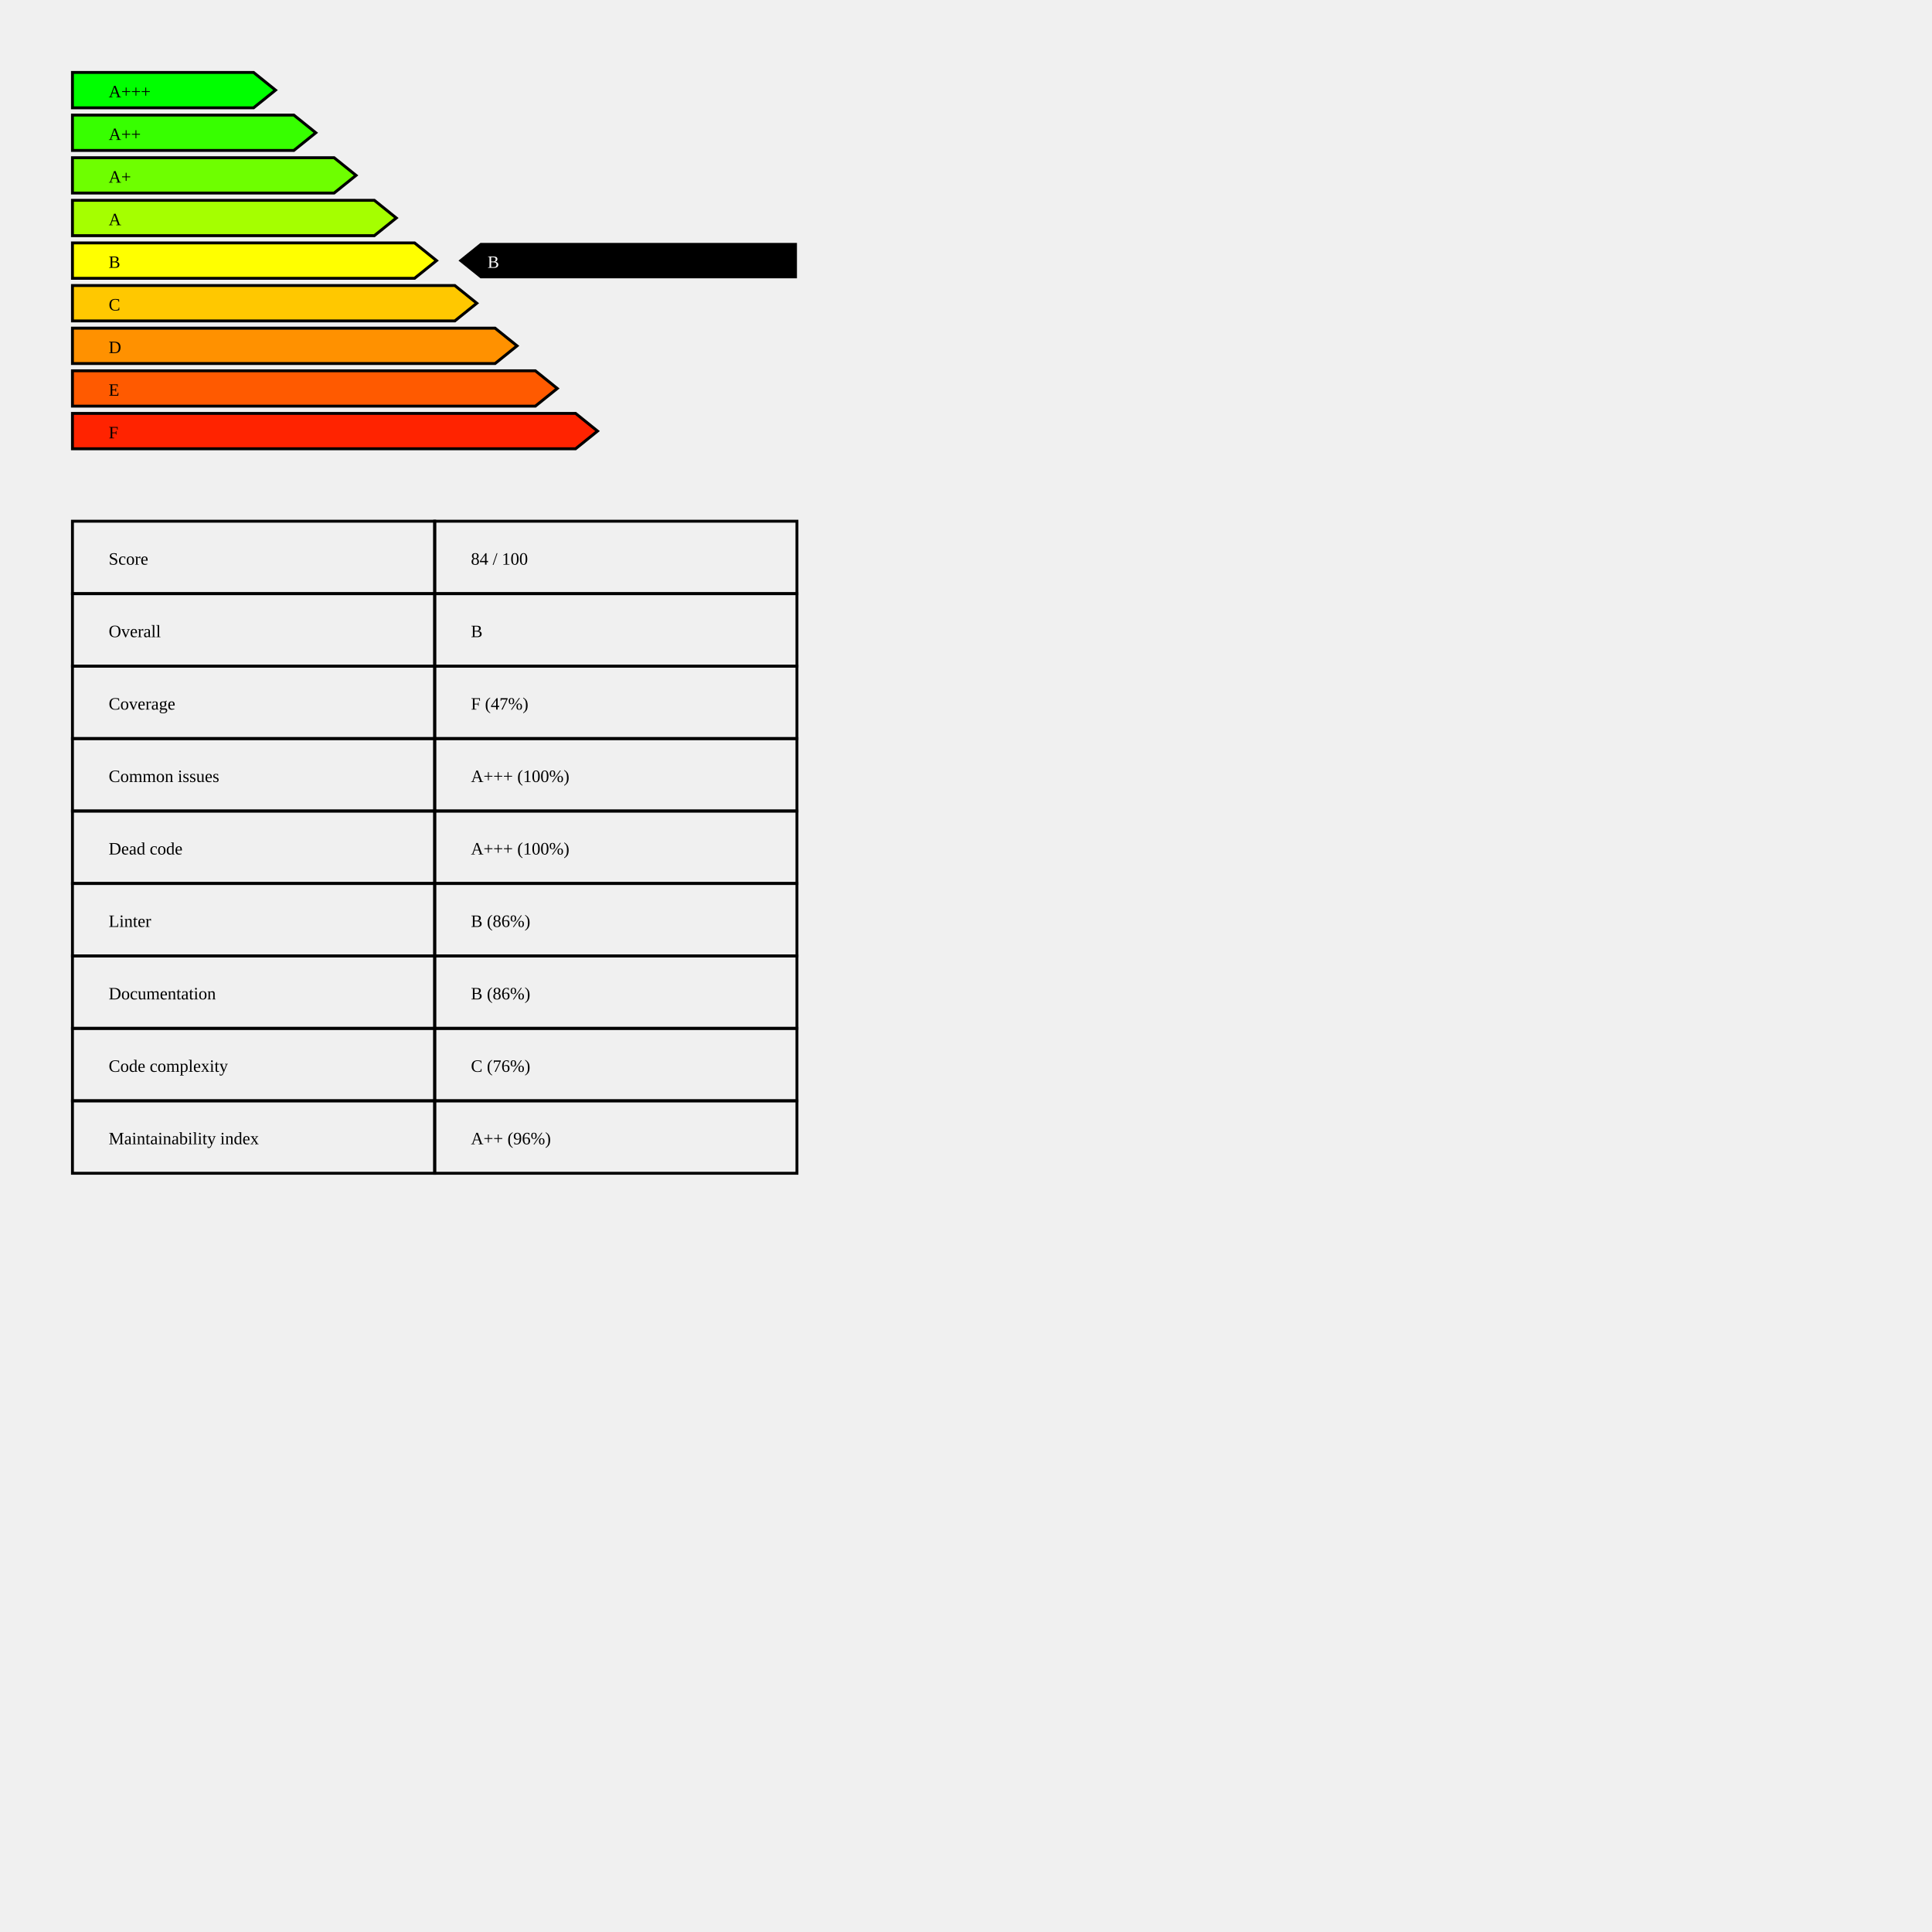
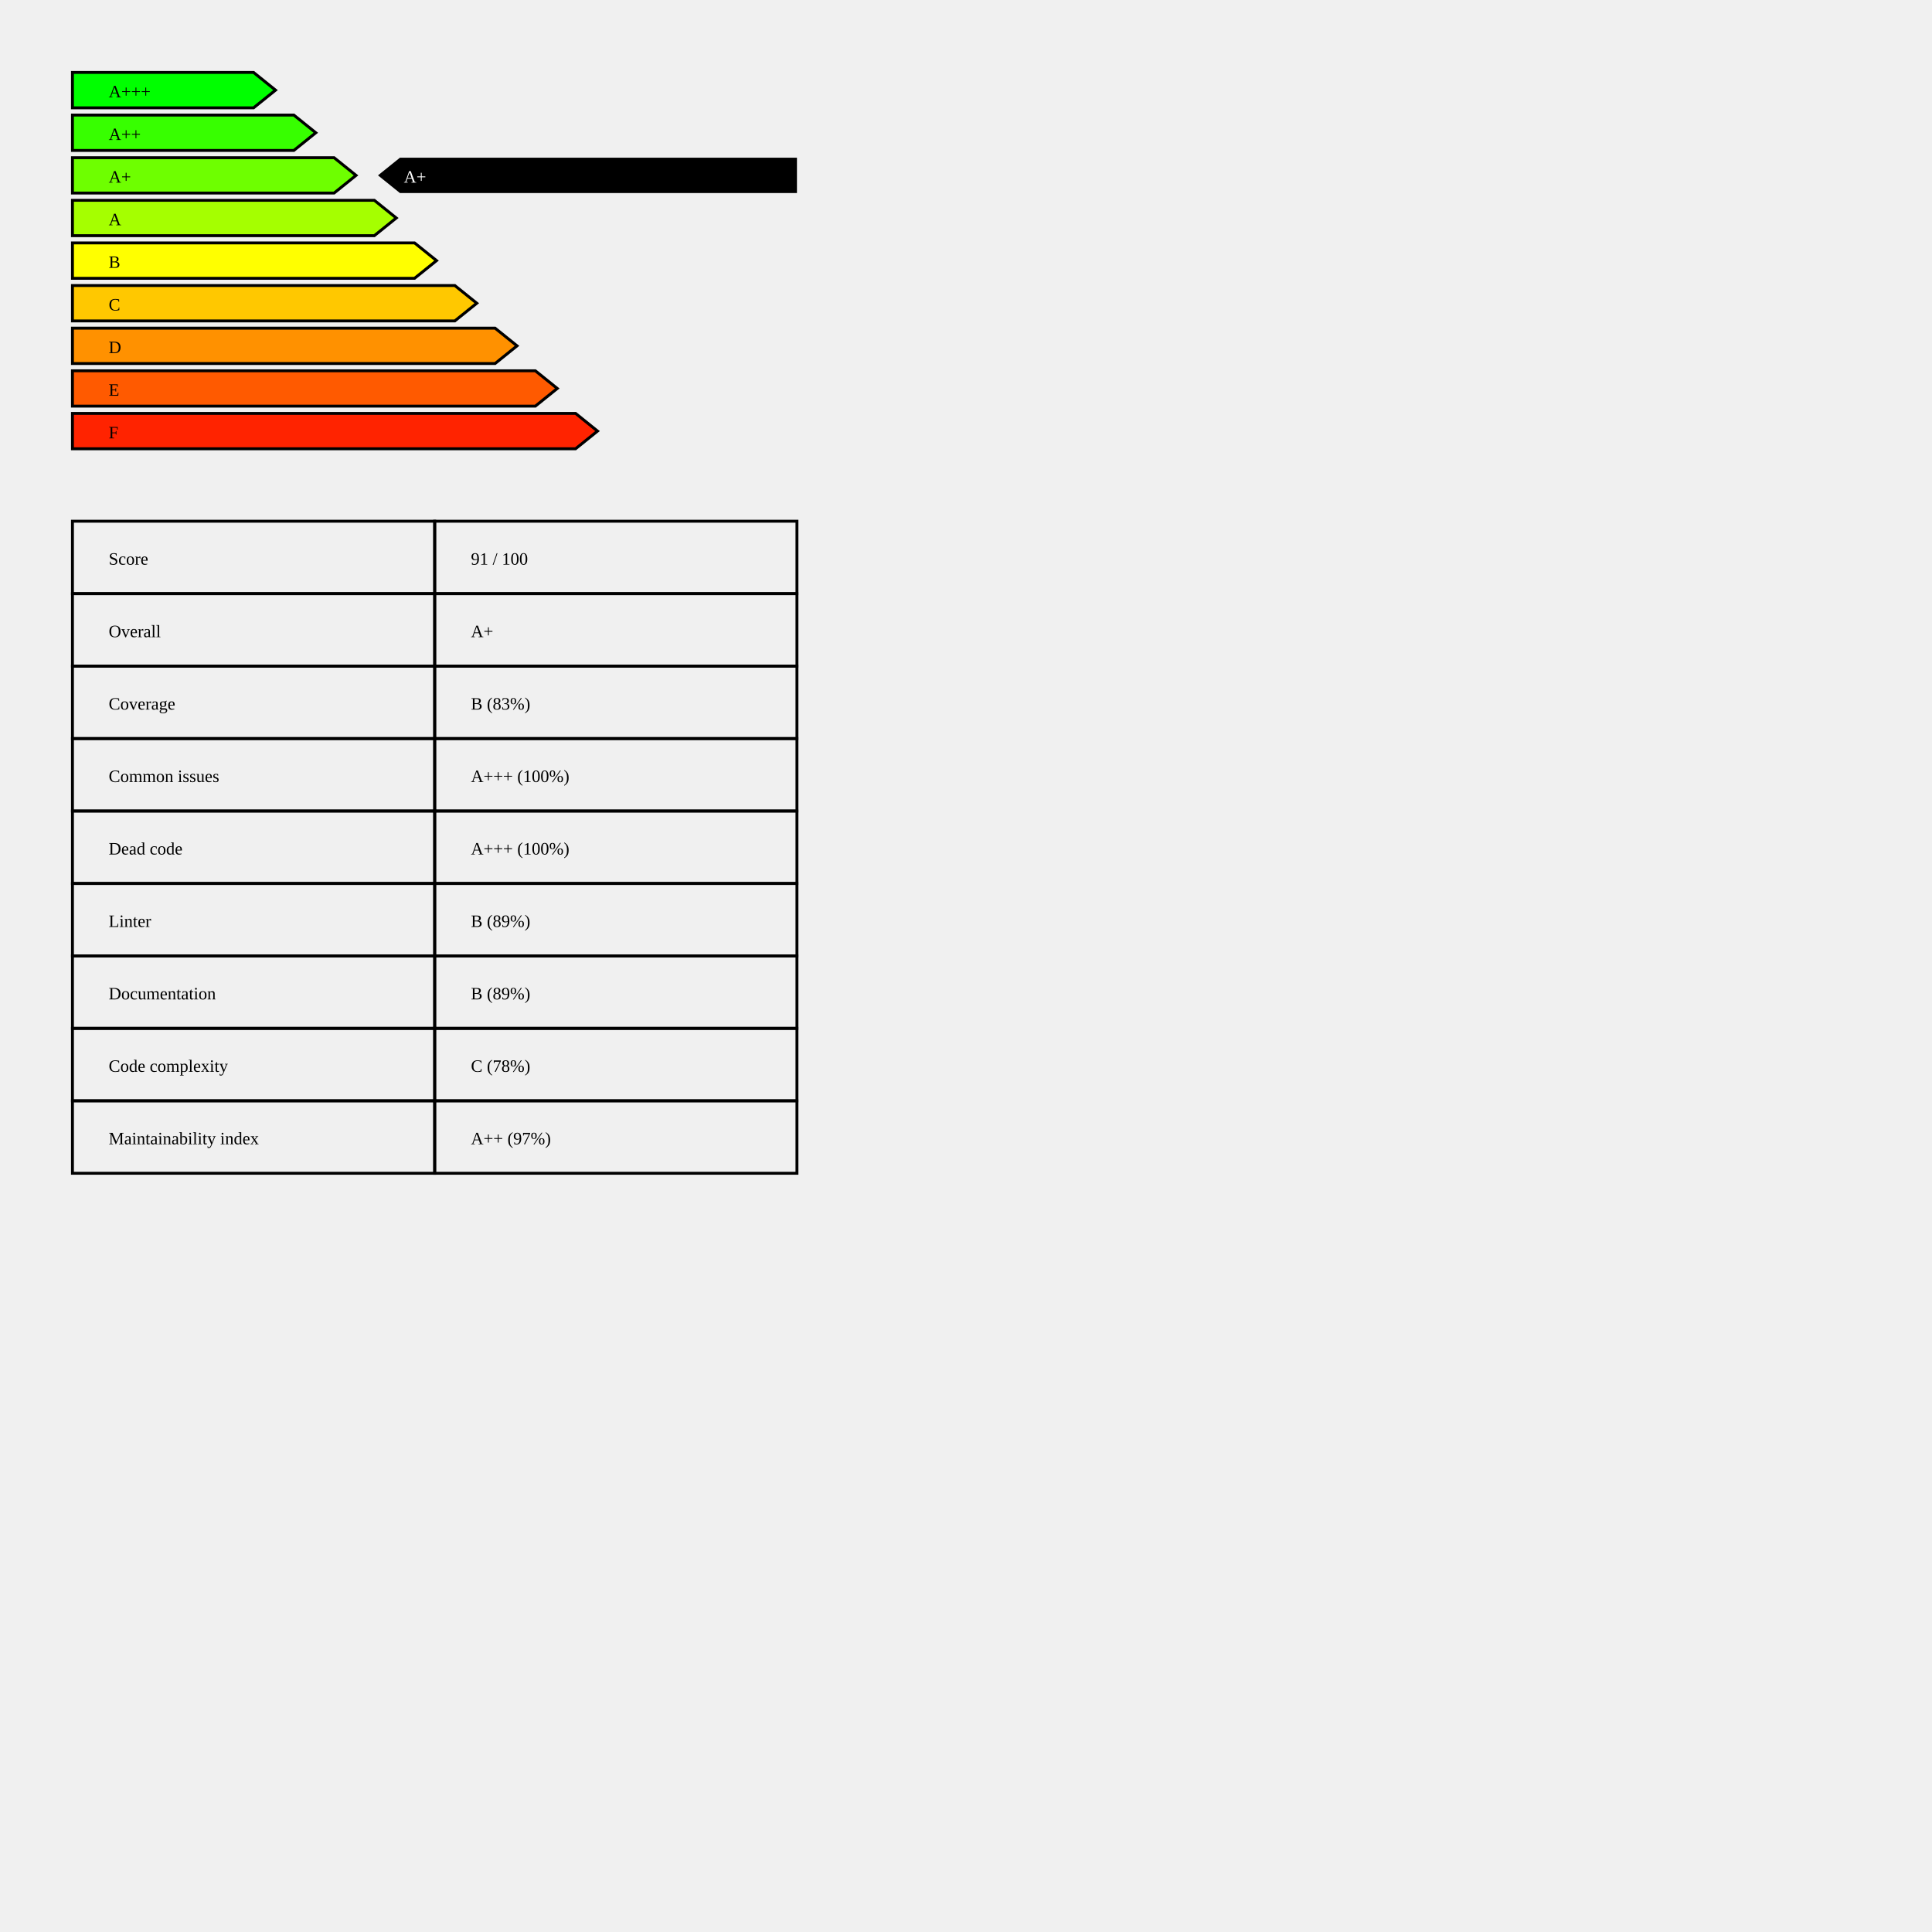
<svg xmlns="http://www.w3.org/2000/svg" baseProfile="full" height="1000pt" version="1.1" width="1000pt">
  <defs />
  <polygon points="50,50.0 175.0,50.0 190.152,62.206 175.0,74.412 50,74.412 50,50.0" style="fill:rgb(0 255 0);stroke:black;stroke-width:2;" />
  <text x="75.0" y="67.206">A+++</text>
  <polygon points="50,79.412 202.778,79.412 217.929,91.618 202.778,103.824 50,103.824 50,79.412" style="fill:rgb(55 255 0);stroke:black;stroke-width:2;" />
  <text x="75.0" y="96.618">A++</text>
  <polygon points="50,108.824 230.556,108.824 245.707,121.029 230.556,133.235 50,133.235 50,108.824" style="fill:rgb(110 255 0);stroke:black;stroke-width:2;" />
  <text x="75.0" y="126.029">A+</text>
  <polygon points="50,138.235 258.333,138.235 273.485,150.441 258.333,162.647 50,162.647 50,138.235" style="fill:rgb(165 255 0);stroke:black;stroke-width:2;" />
  <text x="75.0" y="155.441">A</text>
  <polygon points="50,167.647 286.111,167.647 301.263,179.853 286.111,192.059 50,192.059 50,167.647" style="fill:rgb(255 255 0);stroke:black;stroke-width:2;" />
  <text x="75.0" y="184.853">B</text>
  <polygon points="50,197.059 313.889,197.059 329.04,209.265 313.889,221.471 50,221.471 50,197.059" style="fill:rgb(255 200 0);stroke:black;stroke-width:2;" />
  <text x="75.0" y="214.265">C</text>
  <polygon points="50,226.471 341.667,226.471 356.818,238.676 341.667,250.882 50,250.882 50,226.471" style="fill:rgb(255 145 0);stroke:black;stroke-width:2;" />
  <text x="75.0" y="243.676">D</text>
  <polygon points="50,255.882 369.444,255.882 384.596,268.088 369.444,280.294 50,280.294 50,255.882" style="fill:rgb(255 90 0);stroke:black;stroke-width:2;" />
  <text x="75.0" y="273.088">E</text>
  <polygon points="50,285.294 397.222,285.294 412.374,297.5 397.222,309.706 50,309.706 50,285.294" style="fill:rgb(255 35 0);stroke:black;stroke-width:2;" />
  <text x="75.0" y="302.5">F</text>
-   <polygon points="331.566,167.647 316.414,179.853 331.566,192.059 550,192.059 550,167.647" style="fill:black;" />
-   <text fill="white" x="336.465" y="184.853">B</text>
+   <polygon points="276.01,108.824 260.859,121.029 276.01,133.235 550,133.235 550,108.824" style="fill:black;" />
+   <text fill="white" x="278.687" y="126.029">A+</text>
  <text x="75.0" y="389.706">Score</text>
-   <text x="325.0" y="389.706">84 / 100</text>
+   <text x="325.0" y="389.706">91 / 100</text>
  <polygon points="50,359.706 300,359.706 300,409.706 50,409.706 50,359.706" style="fill:none; stroke:black;stroke-width:2;" />
  <polygon points="300,359.706 550,359.706 550,409.706 300,409.706 300,359.706" style="fill:none; stroke:black;stroke-width:2;" />
  <text x="75.0" y="439.706">Overall</text>
-   <text x="325.0" y="439.706">B</text>
+   <text x="325.0" y="439.706">A+</text>
  <polygon points="50,409.706 300,409.706 300,459.706 50,459.706 50,409.706" style="fill:none; stroke:black;stroke-width:2;" />
  <polygon points="300,409.706 550,409.706 550,459.706 300,459.706 300,409.706" style="fill:none; stroke:black;stroke-width:2;" />
  <text x="75.0" y="489.706">Coverage</text>
-   <text x="325.0" y="489.706">F  (47%)</text>
+   <text x="325.0" y="489.706">B  (83%)</text>
  <polygon points="50,459.706 300,459.706 300,509.706 50,509.706 50,459.706" style="fill:none; stroke:black;stroke-width:2;" />
  <polygon points="300,459.706 550,459.706 550,509.706 300,509.706 300,459.706" style="fill:none; stroke:black;stroke-width:2;" />
  <text x="75.0" y="539.706">Common issues</text>
  <text x="325.0" y="539.706">A+++  (100%)</text>
  <polygon points="50,509.706 300,509.706 300,559.706 50,559.706 50,509.706" style="fill:none; stroke:black;stroke-width:2;" />
  <polygon points="300,509.706 550,509.706 550,559.706 300,559.706 300,509.706" style="fill:none; stroke:black;stroke-width:2;" />
  <text x="75.0" y="589.706">Dead code</text>
  <text x="325.0" y="589.706">A+++  (100%)</text>
  <polygon points="50,559.706 300,559.706 300,609.706 50,609.706 50,559.706" style="fill:none; stroke:black;stroke-width:2;" />
  <polygon points="300,559.706 550,559.706 550,609.706 300,609.706 300,559.706" style="fill:none; stroke:black;stroke-width:2;" />
  <text x="75.0" y="639.706">Linter</text>
-   <text x="325.0" y="639.706">B  (86%)</text>
+   <text x="325.0" y="639.706">B  (89%)</text>
  <polygon points="50,609.706 300,609.706 300,659.706 50,659.706 50,609.706" style="fill:none; stroke:black;stroke-width:2;" />
  <polygon points="300,609.706 550,609.706 550,659.706 300,659.706 300,609.706" style="fill:none; stroke:black;stroke-width:2;" />
  <text x="75.0" y="689.706">Documentation</text>
-   <text x="325.0" y="689.706">B  (86%)</text>
+   <text x="325.0" y="689.706">B  (89%)</text>
  <polygon points="50,659.706 300,659.706 300,709.706 50,709.706 50,659.706" style="fill:none; stroke:black;stroke-width:2;" />
  <polygon points="300,659.706 550,659.706 550,709.706 300,709.706 300,659.706" style="fill:none; stroke:black;stroke-width:2;" />
  <text x="75.0" y="739.706">Code complexity</text>
-   <text x="325.0" y="739.706">C  (76%)</text>
+   <text x="325.0" y="739.706">C  (78%)</text>
  <polygon points="50,709.706 300,709.706 300,759.706 50,759.706 50,709.706" style="fill:none; stroke:black;stroke-width:2;" />
  <polygon points="300,709.706 550,709.706 550,759.706 300,759.706 300,709.706" style="fill:none; stroke:black;stroke-width:2;" />
  <text x="75.0" y="789.706">Maintainability index</text>
-   <text x="325.0" y="789.706">A++  (96%)</text>
+   <text x="325.0" y="789.706">A++  (97%)</text>
  <polygon points="50,759.706 300,759.706 300,809.706 50,809.706 50,759.706" style="fill:none; stroke:black;stroke-width:2;" />
  <polygon points="300,759.706 550,759.706 550,809.706 300,809.706 300,759.706" style="fill:none; stroke:black;stroke-width:2;" />
</svg>
